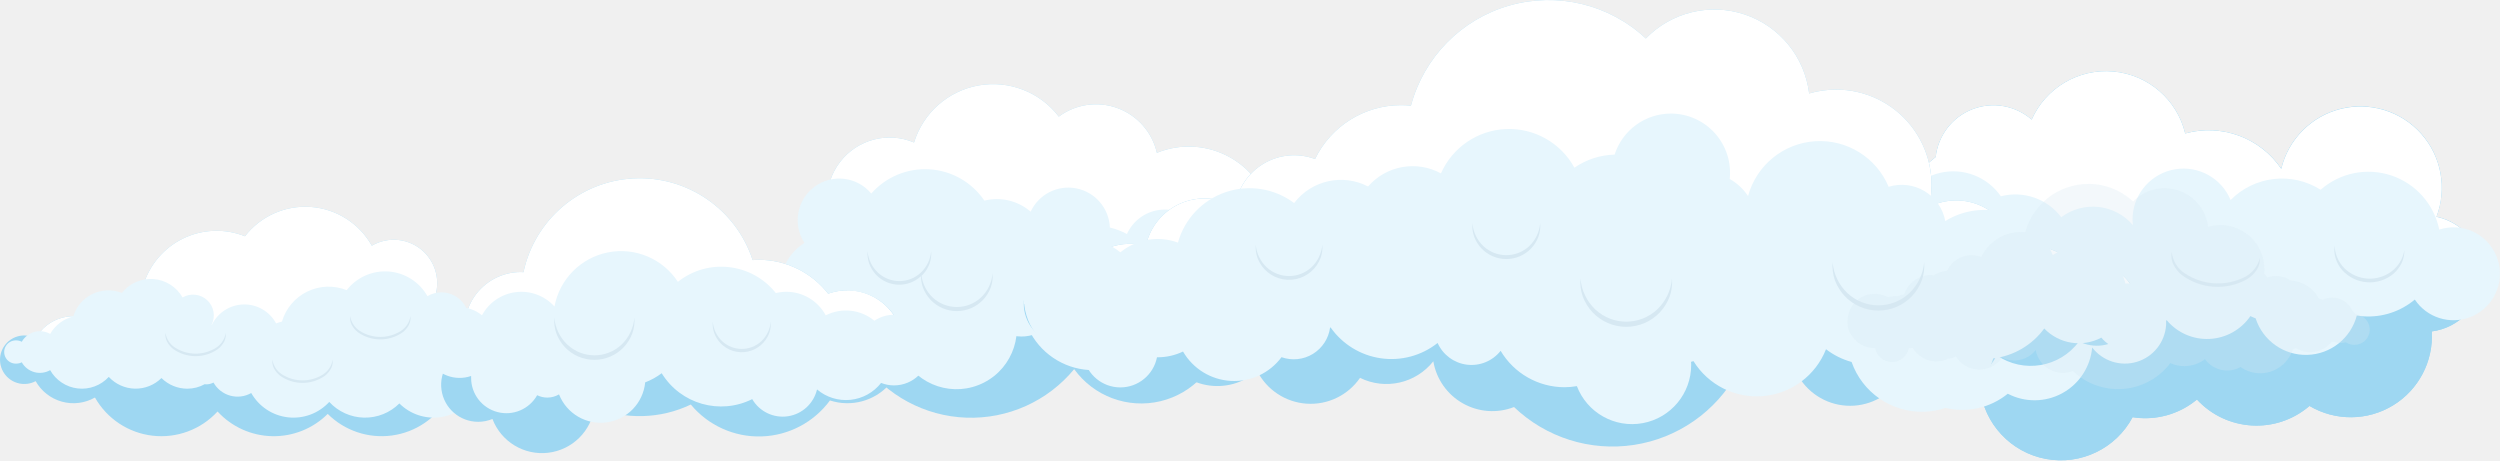
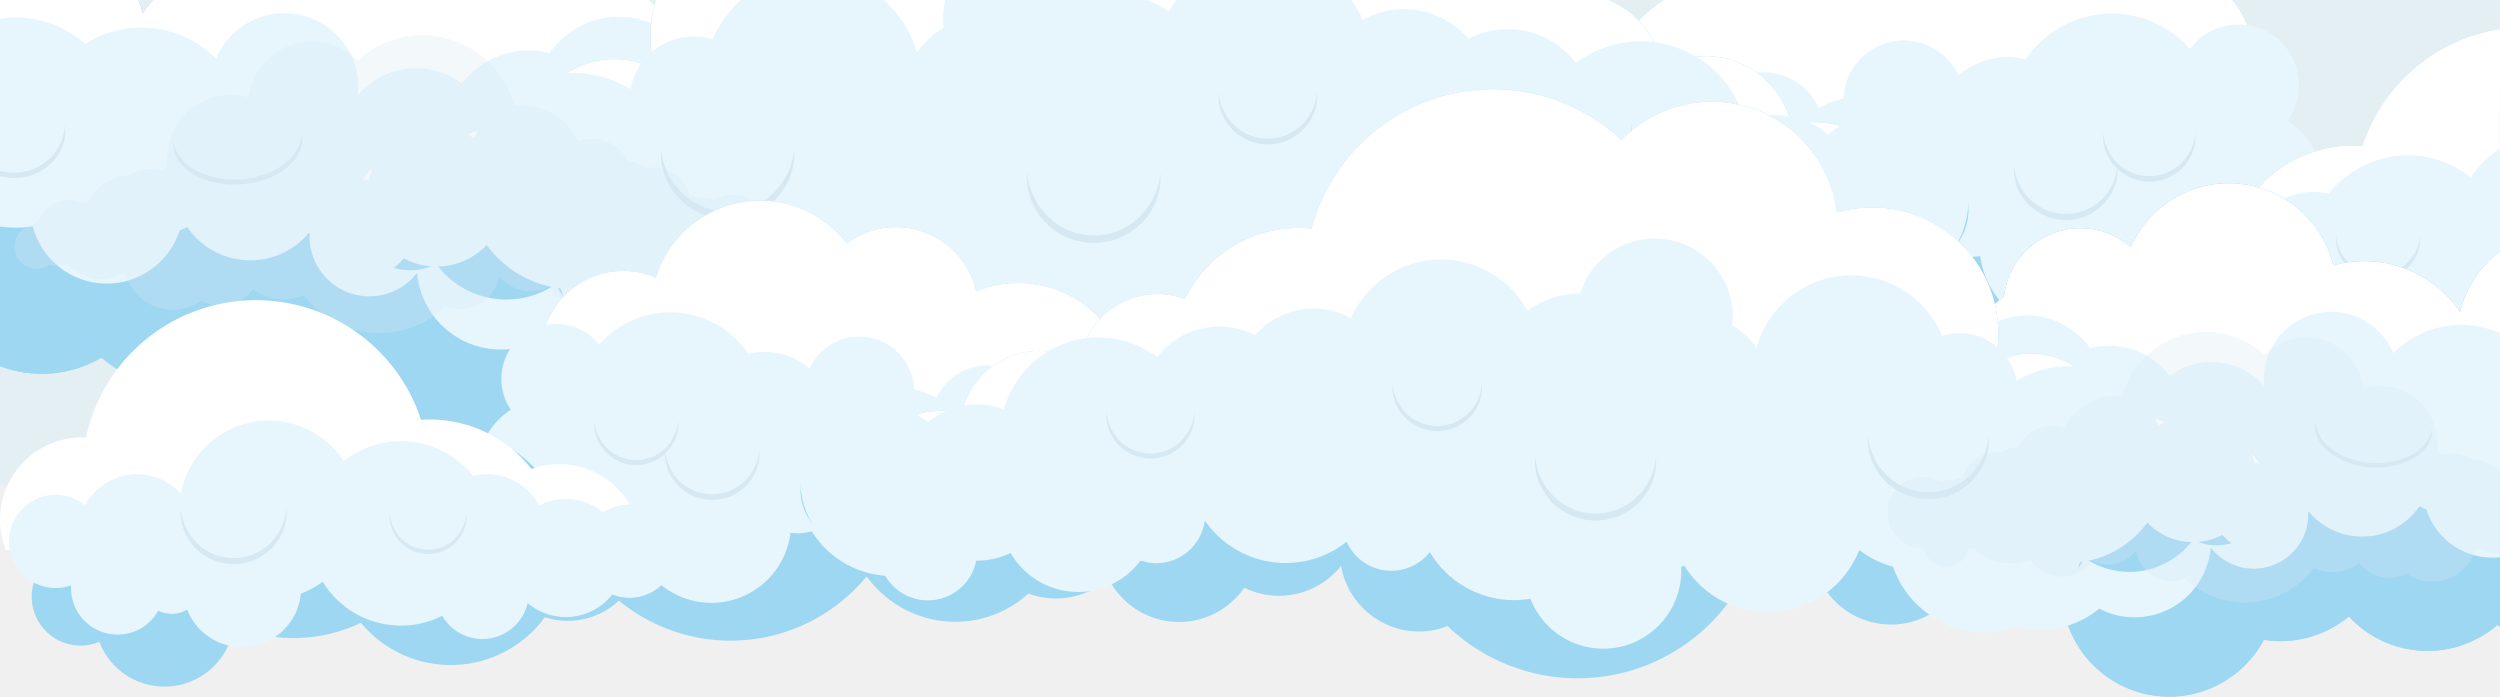
- <svg xmlns="http://www.w3.org/2000/svg" viewBox="0 0 955.18 175.87">
+ <svg xmlns="http://www.w3.org/2000/svg" viewBox="0 0 723.69 201.67">
  <defs>
-     <style>.cls-1{fill:#9ed7f2;}.cls-2{fill:#fff;}.cls-3{fill:#e7f6fd;}.cls-4,.cls-5{fill:#d6e8f2;}.cls-5{opacity:0.3;}</style>
+     <style>.cls-1{fill:#e4eff4;}.cls-2{fill:#9ed7f2;}.cls-3{fill:#fff;}.cls-4{fill:#e7f6fd;}.cls-5,.cls-6{fill:#d6e8f2;}.cls-6{opacity:0.3;}</style>
  </defs>
  <g id="Layer_2" data-name="Layer 2">
    <g id="OBJECTS">
-       <path class="cls-1" d="M500,98.54c-.33,0-.66,0-1,0a24,24,0,0,0-12.92-15,32.23,32.23,0,0,0-44.07-25.15,23.85,23.85,0,0,0-37.47-13.84,31.61,31.61,0,0,0-55.31,9.89,23.89,23.89,0,0,0-28.23,36.6,23.9,23.9,0,0,0-20.57,19.38l-.41,0A10,10,0,1,0,305,129.29a23.75,23.75,0,0,0,24.41,8.84,51.05,51.05,0,0,0,81,2.91,31.6,31.6,0,0,0,56.84-13.53,23.82,23.82,0,0,0,29.19-9.59A10,10,0,1,0,500,98.54Z" />
-       <path class="cls-2" d="M301.5,106.75H509.88A10,10,0,0,0,500,98.54c-.33,0-.66,0-1,0a24,24,0,0,0-12.92-15,32.23,32.23,0,0,0-44.07-25.15,23.85,23.85,0,0,0-37.47-13.84,31.61,31.61,0,0,0-55.31,9.89,23.89,23.89,0,0,0-28.23,36.6A23.89,23.89,0,0,0,301.5,106.75Z" />
-       <path class="cls-3" d="M414.77,98.47A13.17,13.17,0,1,1,401.6,85.3,13.17,13.17,0,0,1,414.77,98.47Z" />
-       <circle class="cls-3" cx="390.32" cy="113.52" r="15.06" transform="translate(-13.65 158.78) rotate(-22.61)" />
-       <path class="cls-3" d="M501,93.88A15.8,15.8,0,0,0,481,95a18.92,18.92,0,0,0-23.76-9.23,15.89,15.89,0,0,0-26.67,3.64,27.11,27.11,0,0,0-6.52-2.48,15.88,15.88,0,0,0-30.27-6.06,19.78,19.78,0,0,0-17.67-4.22,27.38,27.38,0,0,0-43.23-2.7A15.89,15.89,0,0,0,307.36,92.8a20,20,0,0,0-8.44,11,15.91,15.91,0,0,0,3.12,31.5,15.69,15.69,0,0,0,2.67-.25,15.89,15.89,0,0,0,30.51,3.48c.37,0,.74.06,1.11.06a15.86,15.86,0,0,0,8.54-2.5A23,23,0,0,0,386,115.17a20.14,20.14,0,0,0,4.37-1.71v.06a27.38,27.38,0,1,0,54.75,0c0-.56,0-1.12-.05-1.68h.05a14.94,14.94,0,0,0,1.91-.13,19,19,0,0,0,31.57,4,15.91,15.91,0,0,0,11.09,6.8A15.89,15.89,0,1,0,501,93.88Z" />
-       <path class="cls-4" d="M379.24,104.41a14.28,14.28,0,0,1-4.42,9.24,13.52,13.52,0,0,1-18.48,0,14.21,14.21,0,0,1-4.26-8.3c.16-.16.36-.28.51-.45a12.31,12.31,0,0,0,2.57-4.18,11.5,11.5,0,0,0,.61-4.78,12.71,12.71,0,0,1-3.93,8.21,12,12,0,0,1-16.42,0,12.77,12.77,0,0,1-3.94-8.21,11.67,11.67,0,0,0,.62,4.78,12.59,12.59,0,0,0,2.56,4.19,12.21,12.21,0,0,0,17.21.62,13.81,13.81,0,0,0,.73,4.26,14,14,0,0,0,2.89,4.71,13.84,13.84,0,0,0,20.17,0,14,14,0,0,0,2.89-4.71A12.86,12.86,0,0,0,379.24,104.41Z" />
-       <path class="cls-4" d="M433.07,101.56a13,13,0,0,1-.68,5.37,14.17,14.17,0,0,1-2.89,4.71,13.86,13.86,0,0,1-20.18,0,14,14,0,0,1-2.89-4.71,13,13,0,0,1-.69-5.37,14.31,14.31,0,0,0,4.43,9.23,13.53,13.53,0,0,0,18.48,0A14.3,14.3,0,0,0,433.07,101.56Z" />
-       <path class="cls-1" d="M948.47,106a22.24,22.24,0,0,0-17.57-23.2,31.09,31.09,0,1,0-59.29-18.31A33.53,33.53,0,0,0,834.89,51a31.08,31.08,0,0,0-58.64-5.28A22.19,22.19,0,0,0,739.59,60,50.62,50.62,0,0,0,725.31,77.4a24.79,24.79,0,1,0,2.6,49.5,50.64,50.64,0,0,0,28.61,21.61,31.08,31.08,0,0,0,58.29,10.89c.9.14,1.82.26,2.75.32a30.91,30.91,0,0,0,21.83-7.07,31,31,0,0,0,43,2.45,31,31,0,0,0,46.73-28.47A22.24,22.24,0,0,0,948.47,106Z" />
-       <path class="cls-1" d="M948.47,106a22.24,22.24,0,0,0-17.57-23.2,31.09,31.09,0,1,0-59.29-18.31A33.53,33.53,0,0,0,834.89,51a31.08,31.08,0,0,0-58.64-5.28A22.19,22.19,0,0,0,739.59,60,50.62,50.62,0,0,0,725.31,77.4a24.79,24.79,0,1,0,2.6,49.5,50.64,50.64,0,0,0,28.61,21.61,31.08,31.08,0,0,0,58.29,10.89c.9.14,1.82.26,2.75.32a30.91,30.91,0,0,0,21.83-7.07,31,31,0,0,0,43,2.45,31,31,0,0,0,46.73-28.47A22.24,22.24,0,0,0,948.47,106Z" />
-       <path class="cls-2" d="M946.65,113.5A22.22,22.22,0,0,0,930.9,82.84a31.09,31.09,0,1,0-59.29-18.31A33.53,33.53,0,0,0,834.89,51a31.08,31.08,0,0,0-58.64-5.28A22.19,22.19,0,0,0,739.59,60,50.62,50.62,0,0,0,725.31,77.4,24.81,24.81,0,0,0,701.8,97.29Z" />
-       <path class="cls-3" d="M938.59,86.89a17.77,17.77,0,0,0-6.62.83A27.63,27.63,0,0,0,886.65,72.5a27.61,27.61,0,0,0-34.4,3.92,19.48,19.48,0,0,0-37.43,6.22,19.75,19.75,0,0,0,.09,3.36,20.1,20.1,0,0,0-27.36-3,22,22,0,0,0-23.07-8,22.12,22.12,0,0,0-40.08,9.36,27.64,27.64,0,0,0-3.07,55.19,25.4,25.4,0,0,0,2.89,0,27.59,27.59,0,0,0,42.9,10.88,22.1,22.1,0,0,0,32.24-17.66,15.78,15.78,0,0,0,28.25-8.6,15.2,15.2,0,0,0,0-1.65l.21-.2a20.1,20.1,0,0,0,32-1.55c.65.31,1.3.61,2,.87a20.14,20.14,0,0,0,38.65-1.08c.85.13,1.71.24,2.59.3a27.56,27.56,0,0,0,19.57-6.41,17.75,17.75,0,1,0,15.94-27.56Z" />
-       <path class="cls-4" d="M863.45,98.52A7.81,7.81,0,0,1,862.3,103a12.13,12.13,0,0,1-3.82,3.71,23,23,0,0,1-24.87-1.64,12.21,12.21,0,0,1-3.3-4.19,7.68,7.68,0,0,1-.55-4.57,11.13,11.13,0,0,0,4.94,8.11,22.75,22.75,0,0,0,22.78,1.51A11.17,11.17,0,0,0,863.45,98.52Z" />
-       <path class="cls-4" d="M780.58,117.49a10.06,10.06,0,0,1-1.33,5.41,14.51,14.51,0,0,1-4.33,4.53c-3.71,2.58-9,3.86-14.31,3.51a23.1,23.1,0,0,1-13.73-5.36,14.68,14.68,0,0,1-3.7-5.07,10.12,10.12,0,0,1-.59-5.54,13.58,13.58,0,0,0,5.53,9.82,24.13,24.13,0,0,0,25.68,1.7A13.56,13.56,0,0,0,780.58,117.49Z" />
-       <path class="cls-4" d="M918.64,95.56a11.21,11.21,0,0,1-1,4.86,12.79,12.79,0,0,1-3.09,4.11,14.16,14.16,0,0,1-19.64-1.3,12.75,12.75,0,0,1-2.52-4.49A11.07,11.07,0,0,1,892,93.8a12.79,12.79,0,0,0,3.75,8.71,13.85,13.85,0,0,0,18,1.19A12.78,12.78,0,0,0,918.64,95.56Z" />
-       <path class="cls-1" d="M196.05,133.24a5.14,5.14,0,0,0-.55.06A16.59,16.59,0,0,0,171.22,123a29.28,29.28,0,0,0-5.95-7.34,16.6,16.6,0,0,0-23.21-21.79,29.17,29.17,0,0,0-48.47-3.6,29.22,29.22,0,0,0-38.86,18.81A29.2,29.2,0,0,0,36.28,123a16.58,16.58,0,0,0-22.66,6.25,9.27,9.27,0,1,0,0,16.38,16.58,16.58,0,0,0,22.66,6.25,29.15,29.15,0,0,0,46.84,5.34,29.17,29.17,0,0,0,42.09.92,29.2,29.2,0,0,0,46-6.26,16.56,16.56,0,0,0,20.52-3.3,8.3,8.3,0,1,0,4.31-15.38Z" />
-       <path class="cls-2" d="M195.49,133.27A16.58,16.58,0,0,0,171.22,123a29.28,29.28,0,0,0-5.95-7.34,16.6,16.6,0,0,0-23.21-21.79,29.17,29.17,0,0,0-48.47-3.6,29.22,29.22,0,0,0-38.86,18.81A29.2,29.2,0,0,0,36.28,123a16.58,16.58,0,0,0-22.66,6.25,9.25,9.25,0,0,0-4.35-1.08" />
-       <path class="cls-3" d="M197.66,138.21c-.12,0-.23,0-.35,0a10.57,10.57,0,0,0-15.45-6.53,18.73,18.73,0,0,0-3.78-4.67,10.44,10.44,0,0,0,1.13-4.73,10.58,10.58,0,0,0-10.58-10.58,10.45,10.45,0,0,0-5.32,1.45,18.57,18.57,0,0,0-30.85-2.29,18.56,18.56,0,0,0-24.73,12,17.51,17.51,0,0,0-2.23.71,13.79,13.79,0,0,0-24.58.58l-.07-.08a7.94,7.94,0,0,0-11.1-10.42,14,14,0,0,0-23.18-1.72,14,14,0,0,0-18.59,9,14,14,0,0,0-8.82,6.65,7.94,7.94,0,0,0-10.84,3,4.38,4.38,0,0,0-2.07-.52,4.44,4.44,0,1,0,0,8.87,4.5,4.5,0,0,0,2.07-.51,7.92,7.92,0,0,0,10.84,3A13.94,13.94,0,0,0,41.56,144a14,14,0,0,0,20.13.44,14,14,0,0,0,9.86,4.07,13.82,13.82,0,0,0,6.67-1.72,5.61,5.61,0,0,0,.59.06,5.82,5.82,0,0,0,2.76-.69,10.54,10.54,0,0,0,14.42,4,18.55,18.55,0,0,0,29.81,3.4,18.56,18.56,0,0,0,26.79.58,18.56,18.56,0,0,0,29.27-4,10.53,10.53,0,0,0,13.06-2.1,5.28,5.28,0,1,0,2.74-9.79Z" />
-       <path class="cls-4" d="M86.26,127.14a6.2,6.2,0,0,1-.58,3.33,8.82,8.82,0,0,1-2.45,2.92,14.79,14.79,0,0,1-17,0,8.9,8.9,0,0,1-2.44-2.92,6.11,6.11,0,0,1-.58-3.33,8.24,8.24,0,0,0,3.74,5.72,14.61,14.61,0,0,0,15.61,0A8.21,8.21,0,0,0,86.26,127.14Z" />
-       <path class="cls-4" d="M156.83,120.75a6.11,6.11,0,0,1-.58,3.33,8.75,8.75,0,0,1-2.44,2.91,14.79,14.79,0,0,1-17,0,8.91,8.91,0,0,1-2.45-2.91,6.2,6.2,0,0,1-.58-3.33,8.26,8.26,0,0,0,3.74,5.72,14.61,14.61,0,0,0,15.61,0A8.2,8.2,0,0,0,156.83,120.75Z" />
-       <path class="cls-4" d="M127.11,137.37a6.07,6.07,0,0,1-.58,3.32,8.78,8.78,0,0,1-2.44,2.92,14.79,14.79,0,0,1-17,0,8.94,8.94,0,0,1-2.45-2.92,6.17,6.17,0,0,1-.58-3.32,8.24,8.24,0,0,0,3.74,5.71,14.63,14.63,0,0,0,15.61,0A8.22,8.22,0,0,0,127.11,137.37Z" />
-       <path class="cls-1" d="M801.15,101.61a15.27,15.27,0,0,0-6.85,1.63,22.8,22.8,0,0,0-24.48-8.48A22.89,22.89,0,0,0,737,79.09,36.42,36.42,0,0,0,701.4,34.24a36.36,36.36,0,0,0-10.18,1.47,36.49,36.49,0,0,0-62.4-21,54.4,54.4,0,0,0-89.74,25.67,37,37,0,0,0-3.81-.2,36.49,36.49,0,0,0-32.83,20.58A22.83,22.83,0,0,0,471.85,79a22.91,22.91,0,0,0-34.06,15,22.8,22.8,0,0,0-24.48,8.48,15.26,15.26,0,1,0,0,27.23A22.88,22.88,0,0,0,444.72,135a22.89,22.89,0,0,0,35.6,6.72,22.91,22.91,0,0,0,39.31,2.65,22.84,22.84,0,0,0,28-6.33,22.86,22.86,0,0,0,30.84,17.48,54.43,54.43,0,0,0,85.25-13A22.81,22.81,0,0,0,688,145.12a22.91,22.91,0,0,0,39.32-2.65,22.88,22.88,0,0,0,35.59-6.72,22.88,22.88,0,0,0,31.41-5.28,15.24,15.24,0,1,0,6.85-28.86Z" />
-       <path class="cls-2" d="M816.36,116.09a15.22,15.22,0,0,0-22.06-12.85,22.8,22.8,0,0,0-24.48-8.48A22.89,22.89,0,0,0,737,79.09,36.42,36.42,0,0,0,701.4,34.24a36.36,36.36,0,0,0-10.18,1.47,36.49,36.49,0,0,0-62.4-21,54.4,54.4,0,0,0-89.74,25.67,37,37,0,0,0-3.81-.2,36.49,36.49,0,0,0-32.83,20.58A22.83,22.83,0,0,0,471.85,79a22.91,22.91,0,0,0-34.06,15,22.8,22.8,0,0,0-24.48,8.48,15.24,15.24,0,0,0-22.1,13.62H816.36Z" />
-       <path class="cls-3" d="M812.64,108.32c-.19,0-.37.05-.56.06a18.29,18.29,0,0,0-27.76-10.92,28.41,28.41,0,0,0-41.09-13A16.9,16.9,0,0,0,721.6,71.37a28.46,28.46,0,0,0-53.72,3.54,20.31,20.31,0,0,0-7-6.52,22.62,22.62,0,0,0-22.48-25A22.58,22.58,0,0,0,616.9,59.07a28.34,28.34,0,0,0-15.36,5,28.46,28.46,0,0,0-51,2.18,22.56,22.56,0,0,0-27.84,5,22.49,22.49,0,0,0-28.25,6.33,28.4,28.4,0,0,0-44.39,15.11,22.47,22.47,0,0,0-22,3.72,22.59,22.59,0,1,0-14.28,40.1l.27,0a14.27,14.27,0,0,0,28,0l.28,0a22.53,22.53,0,0,0,9.67-2.2,22.56,22.56,0,0,0,37.63,2.16,14,14,0,0,0,18.56-11.33h.22a28.41,28.41,0,0,0,40.86,5.9,14.18,14.18,0,0,0,24.08,3,28.43,28.43,0,0,0,24.43,13.91,29,29,0,0,0,4.7-.42,22.58,22.58,0,0,0,43.67-8.1c0-.4,0-.78-.06-1.18.31-.09.63-.17.94-.27a28.44,28.44,0,0,0,50.64-4.55,28.46,28.46,0,0,0,9.77,4.87,28.45,28.45,0,0,0,54.13-1.36,28.38,28.38,0,0,0,19.48-11.43A18.29,18.29,0,0,0,802.86,129a12.67,12.67,0,1,0,9.78-20.7Z" />
-       <path class="cls-4" d="M588.46,85.3a12.32,12.32,0,0,1-.65,5.09,13.38,13.38,0,0,1-2.74,4.46,13.13,13.13,0,0,1-19.11,0,13.42,13.42,0,0,1-2.74-4.47,12.32,12.32,0,0,1-.65-5.09,13.62,13.62,0,0,0,4.19,8.75,12.83,12.83,0,0,0,17.51,0A13.62,13.62,0,0,0,588.46,85.3Z" />
-       <path class="cls-4" d="M638.82,106.41a16.7,16.7,0,0,1-.88,6.88,18.2,18.2,0,0,1-3.7,6,17.71,17.71,0,0,1-25.81,0,18.2,18.2,0,0,1-3.7-6,16.7,16.7,0,0,1-.88-6.88,18.39,18.39,0,0,0,5.67,11.82,17.29,17.29,0,0,0,23.64,0A18.3,18.3,0,0,0,638.82,106.41Z" />
-       <path class="cls-4" d="M735.16,100.21a16.67,16.67,0,0,1-.88,6.87,18.1,18.1,0,0,1-3.7,6,17.71,17.71,0,0,1-25.81,0,18,18,0,0,1-3.7-6,16.84,16.84,0,0,1-.88-6.87A18.36,18.36,0,0,0,705.86,112a17.31,17.31,0,0,0,23.64,0A18.33,18.33,0,0,0,735.16,100.21Z" />
-       <path class="cls-4" d="M505.23,93.48a12.13,12.13,0,0,1-.65,5,12.87,12.87,0,0,1-21.46,4.38,13.16,13.16,0,0,1-2.69-4.38,12.29,12.29,0,0,1-.64-5,13.39,13.39,0,0,0,4.12,8.6,12.6,12.6,0,0,0,17.2,0A13.39,13.39,0,0,0,505.23,93.48Z" />
-       <path class="cls-5" d="M900,120.05l-.13-.18,0,0c-.12-.16-.24-.31-.37-.46l-.06-.07c-.12-.14-.25-.27-.38-.4l-.09-.09-.26-.23a8.4,8.4,0,0,0-7.64-4.91,8.29,8.29,0,0,0-3.72.88,9.89,9.89,0,0,0-1.39-.57,13,13,0,0,0-10.72-6.84,11.07,11.07,0,0,0-1.3-.73,9.91,9.91,0,0,0-1.68-.61,10.43,10.43,0,0,0-2.75-.37h0a10.35,10.35,0,0,0-3.22.53,7.9,7.9,0,0,0-1.23-1.35c0-.28.06-.57.08-.86s0-.65,0-1A16.78,16.78,0,0,0,848.37,86c-.41,0-.81,0-1.21.05a15.87,15.87,0,0,0-3.47.63,16.79,16.79,0,0,0-21.72-14,16.31,16.31,0,0,0-1.57.58A16.79,16.79,0,0,0,815,77a25.29,25.29,0,0,0-2.67-2.17,24.85,24.85,0,0,0-12-4.46c-.4,0-.8-.07-1.21-.09s-.82,0-1.23,0h0a24.83,24.83,0,0,0-8.26,1.4A25.81,25.81,0,0,0,786,73.31c-.59.33-1.17.68-1.73,1a25,25,0,0,0-2.47,1.87,25.39,25.39,0,0,0-2.84,2.84,25,25,0,0,0-2.84,4.06,24.44,24.44,0,0,0-2.3,5.67,17,17,0,0,0-1.76-.09h0a17.3,17.3,0,0,0-3.62.39c-.39.09-.77.19-1.15.3a16.59,16.59,0,0,0-2.2.83c-.35.16-.7.33-1,.52A17,17,0,0,0,757,98.16a10.14,10.14,0,0,0-1.76-.48,10.49,10.49,0,0,0-1.87-.17h0a11.11,11.11,0,0,0-1.94.17,10.54,10.54,0,0,0-5,2.43,9.57,9.57,0,0,0-.95,1,10.19,10.19,0,0,0-.64.8,12.28,12.28,0,0,0-.92,1.52,12.91,12.91,0,0,0-5.12,1.77,9.39,9.39,0,0,0-1.19-.09,10.54,10.54,0,0,0-9.79,6.64c-.09.21-.16.43-.23.65a10.33,10.33,0,0,0-2.35.72c-.24,0-.48,0-.73,0a10.46,10.46,0,0,0-3.13.5,10.24,10.24,0,0,0-5.1-1.35,10.38,10.38,0,0,0-10.38,10.38c0,.17,0,.34,0,.51s0,.33,0,.5h0a7,7,0,0,0,1.41,4.2,10.37,10.37,0,0,0,9,5.17h.12a6.56,6.56,0,0,0,12.87,0l0,0h.09a9.36,9.36,0,0,0,1.41-.11,10.51,10.51,0,0,0,9.05,5.16,10.37,10.37,0,0,0,4.45-1,10.21,10.21,0,0,0,3-.9,10.51,10.51,0,0,0,17.63.46,10.49,10.49,0,0,0,12.87-2.91,10.5,10.5,0,0,0,14.17,8,25,25,0,0,0,37.25-3,13,13,0,0,0,13.24-1.5,10.47,10.47,0,0,0,13.6,3,12.92,12.92,0,0,0,7.5,2.38,13.07,13.07,0,0,0,12.23-8.48,9.53,9.53,0,0,0,.62-.94l.81-.14a10.48,10.48,0,0,0,13.65-2.48l.25,0c.2,0,.41,0,.61,0a6.86,6.86,0,0,0,2.53.48,7,7,0,0,0,2-.29,5.75,5.75,0,0,0,3.27,1,5.83,5.83,0,0,0,.54-11.64Z" />
-       <path class="cls-1" d="M323.65,110.94a21.38,21.38,0,0,0-7.23,1.27,33.71,33.71,0,0,0-26.56-12.95c-.77,0-1.53.07-2.29.12A45.42,45.42,0,0,0,200,104c-.34,0-.68-.06-1-.06a21.51,21.51,0,0,0-20,29.43,14.14,14.14,0,0,0,3.73,27.79,14,14,0,0,0,5.42-1.09,20.25,20.25,0,0,0,39-4.51,45.19,45.19,0,0,0,36.79-1A33.74,33.74,0,0,0,317.1,153a21.53,21.53,0,1,0,6.55-42Z" />
-       <path class="cls-2" d="M178.9,133.39H345.13c0-.3.05-.61.05-.92a21.48,21.48,0,0,0-28.76-20.26,33.71,33.71,0,0,0-26.56-12.95c-.77,0-1.53.07-2.29.12A45.42,45.42,0,0,0,200,104c-.34,0-.68-.06-1-.06a21.51,21.51,0,0,0-20,29.43Z" />
-       <circle class="cls-3" cx="219.04" cy="129.43" r="12.09" />
-       <path class="cls-3" d="M341.57,120.26a13.38,13.38,0,0,0-7.49,2.28,17.05,17.05,0,0,0-18.59-2.06,17.11,17.11,0,0,0-15.06-9,16.72,16.72,0,0,0-4,.5A26.63,26.63,0,0,0,259,107.68a25.9,25.9,0,0,0-47.15,9.43,17.08,17.08,0,0,0-27.7,3.35A13.49,13.49,0,1,0,180,143.65c0,.25,0,.5,0,.75A13.48,13.48,0,0,0,205.23,151a9,9,0,0,0,3.89.91,8.91,8.91,0,0,0,4.47-1.23,17.09,17.09,0,0,0,32.92-4.59,25.88,25.88,0,0,0,6.31-3.49,26.6,26.6,0,0,0,34.58,9.89,13.47,13.47,0,0,0,24.76-3.7,17.05,17.05,0,0,0,24.48-2.49,13.27,13.27,0,0,0,4.93.95,13.49,13.49,0,0,0,0-27Zm-126.81,15.5-.06,0c.1-.22.2-.43.29-.66l.1.17C215,135.4,214.87,135.58,214.76,135.76Z" />
-       <path class="cls-4" d="M294.48,122.87a10.62,10.62,0,0,1-.56,4.35,11.22,11.22,0,0,1-18.7,3.83,11.45,11.45,0,0,1-2.34-3.82,10.69,10.69,0,0,1-.56-4.36,11.67,11.67,0,0,0,3.59,7.49,11,11,0,0,0,15,0A11.67,11.67,0,0,0,294.48,122.87Z" />
-       <path class="cls-4" d="M242.38,121.34a14.6,14.6,0,0,1-.78,6,15.73,15.73,0,0,1-3.23,5.27,15.49,15.49,0,0,1-22.57,0,15.82,15.82,0,0,1-3.24-5.27,14.76,14.76,0,0,1-.77-6,16.08,16.08,0,0,0,5,10.34,15.13,15.13,0,0,0,20.67,0A16.05,16.05,0,0,0,242.38,121.34Z" />
+       <rect class="cls-1" y="0.06" width="723.69" height="140.44" />
+       <path class="cls-2" d="M670.07,54.44c-.15,0-.3,0-.45,0A26.3,26.3,0,0,0,647,33.15,26.24,26.24,0,0,0,646.15,0H481.62a35.45,35.45,0,0,0-16.26,24.89,26.39,26.39,0,0,0-14.21,16.45c-.36,0-.72-.05-1.08-.05a11,11,0,0,0,0,22.07,10.9,10.9,0,0,0,4-.75,26.25,26.25,0,0,0,32.11,10.56,34.77,34.77,0,0,0,62.54,14.88,56.16,56.16,0,0,0,89.15-3.21,26.07,26.07,0,0,0,26.86-9.73,11,11,0,1,0,5.37-20.67Z" />
+       <path class="cls-3" d="M647,33.15A26.24,26.24,0,0,0,646.15,0H481.62a35.45,35.45,0,0,0-16.26,24.89,26.39,26.39,0,0,0-14.21,16.45c-.36,0-.72-.05-1.08-.05a11,11,0,0,0-10.84,9H668.5A26.3,26.3,0,0,0,647,33.15Z" />
+       <path class="cls-4" d="M543.87,41.21a14.49,14.49,0,1,0,14.49-14.49A14.49,14.49,0,0,0,543.87,41.21Z" />
+       <circle class="cls-4" cx="570.78" cy="57.77" r="16.57" transform="translate(298.01 562.47) rotate(-67.39)" />
+       <path class="cls-4" d="M449,36.16a17.4,17.4,0,0,1,22,1.2A20.8,20.8,0,0,1,497.11,27.2a17.49,17.49,0,0,1,29.35,4,30.34,30.34,0,0,1,7.17-2.72,17.48,17.48,0,0,1,33.31-6.67,21.83,21.83,0,0,1,14.24-5.28,22.15,22.15,0,0,1,5.19.64,30.11,30.11,0,0,1,47.56-3A17.49,17.49,0,0,1,662.05,35,21.91,21.91,0,0,1,671.33,47a17.49,17.49,0,0,1-3.43,34.65,17.76,17.76,0,0,1-2.94-.26,17.48,17.48,0,0,1-33.56,3.83c-.41,0-.82.06-1.23.06a17.4,17.4,0,0,1-9.39-2.75,25.36,25.36,0,0,1-45.2-23,22.25,22.25,0,0,1-4.81-1.88.2.2,0,0,1,0,.07,30.13,30.13,0,0,1-60.25,0c0-.62,0-1.23.06-1.85h-.06a18.21,18.21,0,0,1-2.1-.14,20.86,20.86,0,0,1-34.73,4.39,17.53,17.53,0,0,1-12.2,7.48A17.49,17.49,0,1,1,449,36.16Z" />
+       <path class="cls-5" d="M583,47.75a15.82,15.82,0,0,0,4.87,10.17,14.88,14.88,0,0,0,20.33,0,15.69,15.69,0,0,0,4.69-9.13c-.18-.17-.4-.31-.57-.49a13.56,13.56,0,0,1-2.82-4.61,12.76,12.76,0,0,1-.68-5.25,14,14,0,0,0,4.33,9,13.22,13.22,0,0,0,18.07,0,14,14,0,0,0,4.33-9,12.59,12.59,0,0,1-.68,5.25A13.43,13.43,0,0,1,613.08,49a15,15,0,0,1-.8,4.68,15.64,15.64,0,0,1-3.18,5.19,15.19,15.19,0,0,1-25.38-5.19A14.23,14.23,0,0,1,583,47.75Z" />
+       <path class="cls-5" d="M523.73,44.61a14.42,14.42,0,0,0,.76,5.91,15.53,15.53,0,0,0,3.18,5.18,15.25,15.25,0,0,0,22.2,0,15.74,15.74,0,0,0,3.18-5.19,14.42,14.42,0,0,0,.76-5.91,15.78,15.78,0,0,1-4.88,10.16,14.89,14.89,0,0,1-20.33,0A15.77,15.77,0,0,1,523.73,44.61Z" />
+       <path class="cls-2" d="M228.57,43.5A27.29,27.29,0,0,0,202.21,18,55.62,55.62,0,0,0,187.89,0H44.29a36.41,36.41,0,0,0-3,3.86A35.21,35.21,0,0,0,40.06,0H0V106a34.1,34.1,0,0,0,29.38-2.49,34.15,34.15,0,0,0,47.31-2.69,34.05,34.05,0,0,0,24,7.77c1-.07,2-.2,3-.36a34.19,34.19,0,0,0,64.12-12,55.71,55.71,0,0,0,31.48-23.78,26.73,26.73,0,0,0,3.8,0A27.28,27.28,0,0,0,228.57,43.5Z" />
+       <path class="cls-2" d="M228.57,43.5A27.29,27.29,0,0,0,202.21,18,55.62,55.62,0,0,0,187.89,0H44.29a36.41,36.41,0,0,0-3,3.86A35.21,35.21,0,0,0,40.06,0H0V106a34.1,34.1,0,0,0,29.38-2.49,34.15,34.15,0,0,0,47.31-2.69,34.05,34.05,0,0,0,24,7.77c1-.07,2-.2,3-.36a34.19,34.19,0,0,0,64.12-12,55.71,55.71,0,0,0,31.48-23.78,26.73,26.73,0,0,0,3.8,0A27.28,27.28,0,0,0,228.57,43.5Z" />
+       <path class="cls-3" d="M0,55,228.07,39.92A27.29,27.29,0,0,0,202.21,18,55.62,55.62,0,0,0,187.89,0H44.29a36.41,36.41,0,0,0-3,3.86A35.21,35.21,0,0,0,40.06,0H0Z" />
+       <path class="cls-4" d="M234.94,54A30.42,30.42,0,0,0,203.2,25.64a24.33,24.33,0,0,0-44.09-10.3,24.31,24.31,0,0,0-25.39,8.83,22.12,22.12,0,0,0-30.09,3.32,20.69,20.69,0,0,0,.09-3.7A21.44,21.44,0,0,0,62.54,17a30.4,30.4,0,0,0-37.85-4.31A30.36,30.36,0,0,0,2.6,5.13c-.88.06-1.75.16-2.6.29V65.55a30.31,30.31,0,0,0,6.62.29c1-.06,1.91-.18,2.85-.33A22.15,22.15,0,0,0,52,66.71c.74-.29,1.46-.62,2.18-1A22.11,22.11,0,0,0,89.4,67.45l.23.22c0,.6,0,1.2,0,1.82A17.36,17.36,0,0,0,120.73,79a24.33,24.33,0,0,0,35.48,19.43,30.36,30.36,0,0,0,47.2-12,30.74,30.74,0,0,0,3.18,0A30.43,30.43,0,0,0,234.94,54Z" />
+       <path class="cls-5" d="M50.22,41.27a8.51,8.51,0,0,0,1.26,4.9,13.52,13.52,0,0,0,4.21,4.09c3.61,2.32,8.82,3.45,14,3.12s10.14-2.16,13.41-4.93a13.39,13.39,0,0,0,3.63-4.61,8.59,8.59,0,0,0,.61-5c-.21,3.33-2.17,6.55-5.44,8.93A25.1,25.1,0,0,1,56.79,49.4C53.23,47.47,50.87,44.54,50.22,41.27Z" />
+       <path class="cls-5" d="M141.4,62.13a11.14,11.14,0,0,0,1.45,6,16,16,0,0,0,4.77,5c4.08,2.84,10,4.25,15.75,3.87s11.43-2.55,15.1-5.91a15.91,15.91,0,0,0,4.07-5.57,11.07,11.07,0,0,0,.65-6.09,15,15,0,0,1-6.08,10.8A26.54,26.54,0,0,1,148.85,72,14.93,14.93,0,0,1,141.4,62.13Z" />
+       <path class="cls-5" d="M18.76,36.07a14,14,0,0,1-4.12,9.58A15.2,15.2,0,0,1,0,49.47V51a15.57,15.57,0,0,0,5.09.51A15.31,15.31,0,0,0,15.6,46.45a14,14,0,0,0,2.78-4.94A12.27,12.27,0,0,0,18.76,36.07Z" />
+       <path class="cls-2" d="M553,43.8a16.72,16.72,0,0,0-7.53,1.8,25.05,25.05,0,0,0-26.94-9.33,25.2,25.2,0,0,0-37.47-16.52A25.24,25.24,0,0,0,465.65,0H189.78a40,40,0,0,0-1.46,10.73,40.49,40.49,0,0,0,1.08,9.15,25.19,25.19,0,0,0-36.16,17.25,25.05,25.05,0,0,0-26.94,9.33,16.78,16.78,0,1,0,0,30,25.17,25.17,0,0,0,34.56,5.8A25.17,25.17,0,0,0,200,89.62a25.21,25.21,0,0,0,43.26,2.92A25.11,25.11,0,0,0,270,89.7a59.9,59.9,0,0,0,93.8,14.24,25.14,25.14,0,0,0,33.93-19.22,25.12,25.12,0,0,0,30.82,7,25.21,25.21,0,0,0,43.26-2.91,25.19,25.19,0,0,0,39.16-7.4,25.16,25.16,0,0,0,34.56-5.81,16.59,16.59,0,0,0,7.53,1.8,16.78,16.78,0,0,0,0-33.56Z" />
+       <path class="cls-3" d="M553,43.8a16.72,16.72,0,0,0-7.53,1.8,25.05,25.05,0,0,0-26.94-9.33,25.2,25.2,0,0,0-37.47-16.52A25.24,25.24,0,0,0,465.65,0H189.78a39.76,39.76,0,0,0-.38,19.88,25.19,25.19,0,0,0-36.16,17.25,25.05,25.05,0,0,0-26.94,9.33A16.74,16.74,0,0,0,102,60.6H569.79v0A16.78,16.78,0,0,0,553,43.8Z" />
+       <path class="cls-4" d="M544.93,33.32a24.73,24.73,0,0,0-15.71,5.6,24.71,24.71,0,0,0-24.17-4.09A31.25,31.25,0,0,0,456.21,18.2a24.77,24.77,0,0,0-31.09-7,24.81,24.81,0,0,0-30.63-5.47A31.72,31.72,0,0,0,391.16,0H340.53a29.59,29.59,0,0,0-2.15,3.37A31.1,31.1,0,0,0,332,0H273.61A25.2,25.2,0,0,0,273,5.53a24.48,24.48,0,0,0,.14,2.58,22.44,22.44,0,0,0-7.73,7.18A31.46,31.46,0,0,0,255.87,0H214.49a31.41,31.41,0,0,0-8.2,11.39,18.61,18.61,0,0,0-23.8,14.4A31.27,31.27,0,0,0,137.28,40.1a20.12,20.12,0,0,0-30.54,12c-.21,0-.41-.06-.62-.06a14,14,0,1,0,10.76,22.77,20.1,20.1,0,0,0,24-3.88,31.22,31.22,0,0,0,21.43,12.57A31.3,31.3,0,0,0,221.82,85a31.2,31.2,0,0,0,10.75-5.36,31.28,31.28,0,0,0,55.71,5l1.05.3c0,.43-.07.86-.07,1.3a24.85,24.85,0,0,0,48.05,8.91,31,31,0,0,0,32-14.84A15.61,15.61,0,0,0,395.85,77a31.25,31.25,0,0,0,45-6.49h.24a15.67,15.67,0,0,0,15.47,13.34,15.33,15.33,0,0,0,5-.88,24.81,24.81,0,0,0,41.4-2.37A24.76,24.76,0,0,0,513.51,83l.3,0a15.7,15.7,0,0,0,30.82,0l.3,0a24.86,24.86,0,1,0,0-49.72Z" />
+       <path class="cls-5" d="M352.77,26.72a13.6,13.6,0,0,0,.72,5.6A14.36,14.36,0,0,0,367,41.78a14.44,14.44,0,0,0,10.52-4.55,14.76,14.76,0,0,0,3-4.91,13.6,13.6,0,0,0,.72-5.6,14.94,14.94,0,0,1-4.62,9.63,14.1,14.1,0,0,1-19.26,0A15,15,0,0,1,352.77,26.72Z" />
+       <path class="cls-5" d="M297.36,50a18.53,18.53,0,0,0,1,7.57,20,20,0,0,0,4.07,6.63,19.51,19.51,0,0,0,28.4,0,19.81,19.81,0,0,0,4.07-6.63,18.53,18.53,0,0,0,1-7.57,20.18,20.18,0,0,1-6.24,13,19,19,0,0,1-26,0A20.24,20.24,0,0,1,297.36,50Z" />
+       <path class="cls-5" d="M191.37,43.12a18.2,18.2,0,0,0,1,7.57,19.78,19.78,0,0,0,4.06,6.63,19.49,19.49,0,0,0,28.4,0,19.81,19.81,0,0,0,4.07-6.63,18.53,18.53,0,0,0,1-7.57,20.21,20.21,0,0,1-6.23,13,19,19,0,0,1-26,0A20.14,20.14,0,0,1,191.37,43.12Z" />
+       <path class="cls-5" d="M444.35,35.72a13.34,13.34,0,0,0,.71,5.51,14.15,14.15,0,0,0,23.61,4.82,14.41,14.41,0,0,0,3-4.82,13.33,13.33,0,0,0,.7-5.51,14.64,14.64,0,0,1-4.53,9.46,13.83,13.83,0,0,1-18.92,0A14.64,14.64,0,0,1,444.35,35.72Z" />
+       <path class="cls-6" d="M10,65l.15-.19,0-.05c.13-.17.26-.34.41-.51l.06-.07.42-.44.11-.1.28-.26A9.21,9.21,0,0,1,24,58.9a11.43,11.43,0,0,1,1.53-.63,14.39,14.39,0,0,1,11.79-7.53A12.39,12.39,0,0,1,38.7,50a10.77,10.77,0,0,1,1.85-.68,11.66,11.66,0,0,1,3-.4h0a11.52,11.52,0,0,1,3.54.58A9.09,9.09,0,0,1,48.47,48c0-.31-.07-.62-.09-.94s0-.71,0-1.08A18.47,18.47,0,0,1,66.82,27.48c.44,0,.89,0,1.33.05a19.35,19.35,0,0,1,3.82.69A18.46,18.46,0,0,1,95.86,12.87a16.85,16.85,0,0,1,1.72.64,18.52,18.52,0,0,1,5.92,4.09,29.22,29.22,0,0,1,2.94-2.39,27.28,27.28,0,0,1,13.15-4.9c.44-.05.88-.08,1.33-.1s.9,0,1.36,0h0a27.4,27.4,0,0,1,13.17,3.36c.65.36,1.29.74,1.91,1.15a30.34,30.34,0,0,1,2.72,2.06,28.72,28.72,0,0,1,3.12,3.12,29.12,29.12,0,0,1,3.13,4.47,27.68,27.68,0,0,1,2.53,6.24c.63-.06,1.28-.1,1.93-.1h0a18.6,18.6,0,0,1,4,.43c.43.1.85.21,1.27.33a18.5,18.5,0,0,1,2.42.91q.58.27,1.14.57a18.59,18.59,0,0,1,7.78,8.16,11.32,11.32,0,0,1,1.94-.53,10.81,10.81,0,0,1,2.06-.19h0a11.67,11.67,0,0,1,2.14.2A11.16,11.16,0,0,1,180,44.07a10.11,10.11,0,0,1,.71.88,11.34,11.34,0,0,1,1,1.68,14.24,14.24,0,0,1,5.64,1.94,11.37,11.37,0,0,1,1.31-.09,11.61,11.61,0,0,1,10.77,7.29c.09.24.17.48.25.72a11.43,11.43,0,0,1,2.59.79c.26,0,.53,0,.8,0a11.52,11.52,0,0,1,3.44.55,11.42,11.42,0,0,1,17,9.94c0,.19,0,.37,0,.55s0,.37,0,.55h0A7.7,7.7,0,0,1,222,73.47a11.4,11.4,0,0,1-9.86,5.69H212a7.21,7.21,0,0,1-14.15,0l-.06,0h-.09a11.31,11.31,0,0,1-1.55-.12,11.58,11.58,0,0,1-9.95,5.67,11.43,11.43,0,0,1-4.9-1.1,11.16,11.16,0,0,1-3.25-1,11.58,11.58,0,0,1-19.4.51,11.54,11.54,0,0,1-14.16-3.2,11.58,11.58,0,0,1-11.41,9.62,11.42,11.42,0,0,1-4.18-.79,27.49,27.49,0,0,1-41-3.32,14.33,14.33,0,0,1-14.57-1.65,11.53,11.53,0,0,1-15,3.28,14.35,14.35,0,0,1-21.71-6.71,11.71,11.71,0,0,1-.69-1l-.88-.16a11.52,11.52,0,0,1-15-2.72l-.27,0c-.23,0-.45,0-.68,0A7.77,7.77,0,0,1,16.4,77a7.67,7.67,0,0,1-2.21-.33,6.31,6.31,0,0,1-3.6,1.14A6.42,6.42,0,0,1,10,65Z" />
+       <path class="cls-2" d="M723.69,8.4a50,50,0,0,0-39.87,33.81c-.84-.06-1.67-.13-2.52-.13a37.09,37.09,0,0,0-29.22,14.25,23.68,23.68,0,1,0-8,46,23.9,23.9,0,0,0,7.21-1.12A37.12,37.12,0,0,0,709.93,103a50.38,50.38,0,0,0,13.76,4.24Z" />
+       <path class="cls-3" d="M723.69,8.4a50,50,0,0,0-39.87,33.81c-.84-.06-1.67-.13-2.52-.13a37.09,37.09,0,0,0-29.22,14.25,23.63,23.63,0,0,0-31.64,22.29c0,.34,0,.67,0,1h103.2Z" />
+       <path class="cls-4" d="M723.69,43a28.62,28.62,0,0,0-8.39,8.34,29.3,29.3,0,0,0-41.19,4.74,19.06,19.06,0,0,0-4.43-.55,18.81,18.81,0,0,0-16.57,9.9,18.76,18.76,0,0,0-20.46,2.26,14.83,14.83,0,1,0-2.81,26.13,18.76,18.76,0,0,0,26.93,2.73A14.81,14.81,0,0,0,684,100.62a29.25,29.25,0,0,0,38-10.88c.53.4,1.07.78,1.63,1.14Z" />
+       <path class="cls-5" d="M676.22,68.05a11.79,11.79,0,0,0,.62,4.8,12.62,12.62,0,0,0,2.58,4.2,12.34,12.34,0,0,0,18,0,12.68,12.68,0,0,0,2.58-4.2,11.78,11.78,0,0,0,.61-4.8,12.81,12.81,0,0,1-4,8.24,12.07,12.07,0,0,1-16.48,0A12.78,12.78,0,0,1,676.22,68.05Z" />
+       <path class="cls-2" d="M340.57,124.35c-.33,0-.65,0-1,.05a24,24,0,0,0-12.93-15A32.2,32.2,0,0,0,282.61,84.3a23.86,23.86,0,0,0-37.48-13.84,31.61,31.61,0,0,0-55.3,9.88A23.89,23.89,0,0,0,161.6,117,23.89,23.89,0,0,0,141,136.32l-.42,0a10,10,0,0,0,0,20.06,9.91,9.91,0,0,0,4.88-1.27,23.68,23.68,0,0,0,24.42,8.84,51,51,0,0,0,81,2.91,31.59,31.59,0,0,0,56.84-13.52A23.85,23.85,0,0,0,337,143.73a10,10,0,1,0,3.61-19.38Z" />
+       <path class="cls-3" d="M142.05,132.55H350.43a10,10,0,0,0-9.86-8.2c-.33,0-.65,0-1,.05a24,24,0,0,0-12.93-15A32.2,32.2,0,0,0,282.61,84.3a23.86,23.86,0,0,0-37.48-13.84,31.61,31.61,0,0,0-55.3,9.88A23.89,23.89,0,0,0,161.6,117,23.9,23.9,0,0,0,142.05,132.55Z" />
+       <path class="cls-4" d="M255.32,124.27a13.17,13.17,0,1,1-13.17-13.17A13.17,13.17,0,0,1,255.32,124.27Z" />
+       <circle class="cls-4" cx="230.86" cy="139.33" r="15.06" transform="translate(-35.82 99.46) rotate(-22.61)" />
+       <path class="cls-4" d="M341.55,119.68a15.84,15.84,0,0,0-20,1.09,18.89,18.89,0,0,0-23.76-9.22,15.88,15.88,0,0,0-26.67,3.63,27.25,27.25,0,0,0-6.52-2.47,15.88,15.88,0,0,0-30.28-6.06,19.65,19.65,0,0,0-17.66-4.22,27.36,27.36,0,0,0-43.23-2.7,15.9,15.9,0,0,0-25.56,18.88,19.9,19.9,0,0,0-8.43,11,15.9,15.9,0,0,0,3.12,31.5,15.69,15.69,0,0,0,2.67-.24,15.89,15.89,0,0,0,30.51,3.48c.37,0,.74.05,1.11.05a15.77,15.77,0,0,0,8.54-2.5A23,23,0,0,0,226.5,141a19.65,19.65,0,0,0,4.37-1.71s0,.05,0,.07a27.38,27.38,0,1,0,54.76,0c0-.57,0-1.12-.06-1.68h.06a17.18,17.18,0,0,0,1.91-.12,19,19,0,0,0,31.57,4,15.88,15.88,0,0,0,11.08,6.79,15.9,15.9,0,1,0,11.37-28.63Z" />
+       <path class="cls-5" d="M219.79,130.22a14.35,14.35,0,0,1-4.42,9.24,13.55,13.55,0,0,1-18.48,0,14.16,14.16,0,0,1-4.26-8.3c.16-.16.36-.28.51-.45a12.45,12.45,0,0,0,2.57-4.19,11.64,11.64,0,0,0,.61-4.77,12.78,12.78,0,0,1-3.93,8.21A12,12,0,0,1,176,130a12.74,12.74,0,0,1-3.94-8.21,11.64,11.64,0,0,0,.61,4.77,12.45,12.45,0,0,0,2.57,4.19,12.22,12.22,0,0,0,17.21.63,13.34,13.34,0,0,0,.73,4.26,14.21,14.21,0,0,0,2.89,4.71,13.84,13.84,0,0,0,20.17,0,14.15,14.15,0,0,0,2.89-4.72A13,13,0,0,0,219.79,130.22Z" />
+       <path class="cls-5" d="M273.62,127.36a12.9,12.9,0,0,1-.69,5.38,14,14,0,0,1-2.89,4.71,13.84,13.84,0,0,1-20.17,0,14,14,0,0,1-2.89-4.71,13.06,13.06,0,0,1-.69-5.38,14.34,14.34,0,0,0,4.43,9.24,13.52,13.52,0,0,0,18.48,0A14.33,14.33,0,0,0,273.62,127.36Z" />
+       <path class="cls-2" d="M723.69,72.75a31.07,31.07,0,0,0-11.53,17.58,33.55,33.55,0,0,0-36.73-13.5,31.08,31.08,0,0,0-58.63-5.28,22.21,22.21,0,0,0-36.67,14.22,50.72,50.72,0,0,0-14.27,17.44,24.79,24.79,0,1,0,2.6,49.5,50.72,50.72,0,0,0,28.61,21.61,31.08,31.08,0,0,0,58.28,10.88c.91.14,1.83.26,2.76.33a31,31,0,0,0,21.83-7.07,31,31,0,0,0,43,2.45l.75.41Z" />
+       <path class="cls-2" d="M723.69,72.75a31.07,31.07,0,0,0-11.53,17.58,33.55,33.55,0,0,0-36.73-13.5,31.08,31.08,0,0,0-58.63-5.28,22.21,22.21,0,0,0-36.67,14.22,50.72,50.72,0,0,0-14.27,17.44,24.79,24.79,0,1,0,2.6,49.5,50.72,50.72,0,0,0,28.61,21.61,31.08,31.08,0,0,0,58.28,10.88c.91.14,1.83.26,2.76.33a31,31,0,0,0,21.83-7.07,31,31,0,0,0,43,2.45l.75.41Z" />
+       <path class="cls-3" d="M723.69,72.75a31.07,31.07,0,0,0-11.53,17.58,33.55,33.55,0,0,0-36.73-13.5,31.08,31.08,0,0,0-58.63-5.28,22.21,22.21,0,0,0-36.67,14.22,50.72,50.72,0,0,0-14.27,17.44,24.79,24.79,0,0,0-23.51,19.89l181.34,12Z" />
+       <path class="cls-4" d="M723.69,96.44a27.57,27.57,0,0,0-30.89,5.79,19.49,19.49,0,0,0-37.43,6.21,19.76,19.76,0,0,0,.08,3.36,20.11,20.11,0,0,0-27.35-3,22,22,0,0,0-23.07-8A22.12,22.12,0,0,0,565,110.13a27.64,27.64,0,0,0-3.08,55.19c1,.06,1.94.07,2.9,0a27.58,27.58,0,0,0,42.89,10.88,22.12,22.12,0,0,0,32.25-17.67A15.78,15.78,0,0,0,668.16,150c0-.56,0-1.11,0-1.66a1.89,1.89,0,0,0,.2-.2,20.11,20.11,0,0,0,32-1.55c.65.32,1.3.62,2,.88a20.05,20.05,0,0,0,21.3,13.84Z" />
+       <path class="cls-5" d="M704,124.33a7.78,7.78,0,0,1-1.15,4.45A12.26,12.26,0,0,1,699,132.5a23,23,0,0,1-24.87-1.65,12,12,0,0,1-3.3-4.19,7.65,7.65,0,0,1-.55-4.56,11.15,11.15,0,0,0,4.94,8.11A22.81,22.81,0,0,0,698,131.72,11.17,11.17,0,0,0,704,124.33Z" />
+       <path class="cls-5" d="M621.12,143.29a10.05,10.05,0,0,1-1.32,5.41,14.43,14.43,0,0,1-4.33,4.54c-3.71,2.58-9.06,3.86-14.31,3.51s-10.39-2.32-13.73-5.37a14.43,14.43,0,0,1-3.7-5.06,10.12,10.12,0,0,1-.59-5.54,13.59,13.59,0,0,0,5.53,9.82,24.13,24.13,0,0,0,25.68,1.7A13.59,13.59,0,0,0,621.12,143.29Z" />
+       <path class="cls-2" d="M641.7,127.41a15.14,15.14,0,0,0-6.85,1.64,22.74,22.74,0,0,0-24.48-8.48,22.89,22.89,0,0,0-32.87-15.68,36.47,36.47,0,0,0-45.74-43.38,36.5,36.5,0,0,0-62.4-21,54.4,54.4,0,0,0-89.73,25.67,37.15,37.15,0,0,0-3.82-.2A36.48,36.48,0,0,0,343,86.54a22.86,22.86,0,0,0-30.59,18.23,22.91,22.91,0,0,0-34.06,15,22.74,22.74,0,0,0-24.48,8.48,15.26,15.26,0,1,0,0,27.23,22.86,22.86,0,0,0,31.41,5.27,22.87,22.87,0,0,0,35.59,6.73,22.91,22.91,0,0,0,39.32,2.65,22.84,22.84,0,0,0,28-6.33,22.93,22.93,0,0,0,22.58,19,22.68,22.68,0,0,0,8.26-1.56,54.43,54.43,0,0,0,85.25-12.94,22.81,22.81,0,0,0,24.25,2.58,22.91,22.91,0,0,0,39.31-2.65,22.88,22.88,0,0,0,35.6-6.73,22.86,22.86,0,0,0,31.41-5.27,15.25,15.25,0,1,0,6.85-28.87Z" />
+       <path class="cls-3" d="M656.91,141.9a15.21,15.21,0,0,0-22.06-12.85,22.74,22.74,0,0,0-24.48-8.48,22.89,22.89,0,0,0-32.87-15.68,36.47,36.47,0,0,0-45.74-43.38,36.5,36.5,0,0,0-62.4-21,54.4,54.4,0,0,0-89.73,25.67,37.15,37.15,0,0,0-3.82-.2A36.48,36.48,0,0,0,343,86.54a22.86,22.86,0,0,0-30.59,18.23,22.89,22.89,0,0,0-34.06,15,22.74,22.74,0,0,0-24.48,8.48,15.23,15.23,0,0,0-22.1,13.61v0Z" />
+       <path class="cls-4" d="M653.19,134.12c-.19,0-.37,0-.56.06a18.3,18.3,0,0,0-27.76-10.92,28.43,28.43,0,0,0-41.09-13,16.89,16.89,0,0,0-16.61-13.84,16.62,16.62,0,0,0-5,.76,28.46,28.46,0,0,0-53.72,3.54,20.46,20.46,0,0,0-7-6.53,22.59,22.59,0,0,0-44-9.31,28.29,28.29,0,0,0-15.35,5,28.47,28.47,0,0,0-51,2.18,22.56,22.56,0,0,0-27.84,5A22.54,22.54,0,0,0,335,103.36a28.4,28.4,0,0,0-44.39,15.11,22.45,22.45,0,0,0-22,3.72,22.59,22.59,0,1,0-14.29,40.1h.28a14.27,14.27,0,0,0,28,0h.28a22.42,22.42,0,0,0,9.67-2.2,22.54,22.54,0,0,0,37.62,2.16,14.05,14.05,0,0,0,4.5.8,14.24,14.24,0,0,0,14.06-12.12l.22,0a28.4,28.4,0,0,0,40.87,5.9,14.18,14.18,0,0,0,24.08,3,28.42,28.42,0,0,0,24.43,13.9,29,29,0,0,0,4.69-.41,22.59,22.59,0,0,0,43.67-8.1c0-.4,0-.79-.06-1.18.32-.09.64-.17.95-.27a28.43,28.43,0,0,0,50.64-4.56,28.2,28.2,0,0,0,9.77,4.87,28.45,28.45,0,0,0,54.13-1.35,28.47,28.47,0,0,0,19.48-11.44,18.28,18.28,0,0,0,21.77,3.54,12.68,12.68,0,1,0,9.78-20.71Z" />
+       <path class="cls-5" d="M429,111.1a12.55,12.55,0,0,1-.65,5.1,13.48,13.48,0,0,1-2.74,4.46,13.12,13.12,0,0,1-19.11,0,13.48,13.48,0,0,1-2.74-4.46,12.22,12.22,0,0,1-.65-5.1,13.62,13.62,0,0,0,4.19,8.76,12.83,12.83,0,0,0,17.51,0A13.62,13.62,0,0,0,429,111.1Z" />
+       <path class="cls-5" d="M479.37,132.22a16.74,16.74,0,0,1-.88,6.88,18.05,18.05,0,0,1-3.7,6,17.71,17.71,0,0,1-25.81,0,18.05,18.05,0,0,1-3.7-6,16.74,16.74,0,0,1-.88-6.88A18.39,18.39,0,0,0,450.07,144a17.32,17.32,0,0,0,23.64,0A18.33,18.33,0,0,0,479.37,132.22Z" />
+       <path class="cls-5" d="M575.71,126a16.72,16.72,0,0,1-.88,6.88,18.2,18.2,0,0,1-3.7,6,17.73,17.73,0,0,1-25.81,0,18.2,18.2,0,0,1-3.7-6,16.72,16.72,0,0,1-.88-6.88,18.39,18.39,0,0,0,5.67,11.82,17.29,17.29,0,0,0,23.64,0A18.33,18.33,0,0,0,575.71,126Z" />
+       <path class="cls-5" d="M345.77,119.29a12.05,12.05,0,0,1-.64,5,13,13,0,0,1-2.69,4.39,12.9,12.9,0,0,1-18.77,0,13.21,13.21,0,0,1-2.69-4.39,12.05,12.05,0,0,1-.64-5,13.36,13.36,0,0,0,4.12,8.6,12.59,12.59,0,0,0,17.19,0A13.31,13.31,0,0,0,345.77,119.29Z" />
+       <path class="cls-6" d="M723.69,136.27a13,13,0,0,0-7.93-3.33,9,9,0,0,0-1.29-.72,9.74,9.74,0,0,0-1.69-.62,10.31,10.31,0,0,0-2.75-.36,10.44,10.44,0,0,0-3.22.52,8.18,8.18,0,0,0-1.22-1.35c0-.28.06-.56.08-.85s0-.65,0-1a16.79,16.79,0,0,0-16.79-16.78c-.4,0-.81,0-1.2,0a17.37,17.37,0,0,0-3.48.63,16.78,16.78,0,0,0-16.64-14.74,17,17,0,0,0-5.07.78,16.36,16.36,0,0,0-1.57.59,16.79,16.79,0,0,0-5.38,3.72,25.38,25.38,0,0,0-2.67-2.18A25,25,0,0,0,641,96.19c-.4,0-.81-.07-1.21-.09s-.82,0-1.23,0h0a25,25,0,0,0-8.26,1.39,25.37,25.37,0,0,0-3.72,1.66c-.59.32-1.17.67-1.73,1a24,24,0,0,0-2.47,1.88,25.39,25.39,0,0,0-5.68,6.89,24.51,24.51,0,0,0-2.3,5.68,17.14,17.14,0,0,0-1.76-.1,16.66,16.66,0,0,0-3.62.4,11.43,11.43,0,0,0-1.15.3,16.55,16.55,0,0,0-2.2.82c-.35.16-.7.34-1,.52a16.9,16.9,0,0,0-7.07,7.42,11.76,11.76,0,0,0-1.76-.49,10.6,10.6,0,0,0-1.88-.17h0a10.37,10.37,0,0,0-1.94.18,10.53,10.53,0,0,0-5,2.42,12.28,12.28,0,0,0-1,1c-.22.26-.44.52-.64.8a10.7,10.7,0,0,0-.92,1.53,13,13,0,0,0-5.12,1.76,11.89,11.89,0,0,0-1.2-.08,10.53,10.53,0,0,0-9.78,6.63c-.09.22-.16.44-.23.66a10.31,10.31,0,0,0-2.35.71l-.73,0a10.46,10.46,0,0,0-3.13.49,10.38,10.38,0,0,0-15.48,9c0,.17,0,.33,0,.5s0,.33,0,.5h0a7,7,0,0,0,1.41,4.2,10.37,10.37,0,0,0,9,5.17h.12a6.55,6.55,0,0,0,12.86,0l.05,0h.09a11,11,0,0,0,1.41-.11,15,15,0,0,0,16.45,3.26,10.53,10.53,0,0,0,17.63.46,10.49,10.49,0,0,0,12.87-2.91,10.52,10.52,0,0,0,10.37,8.74,10.65,10.65,0,0,0,3.8-.71,25,25,0,0,0,37.24-3,13.07,13.07,0,0,0,13.25-1.5,10.5,10.5,0,0,0,8.48,4.31,10.37,10.37,0,0,0,5.11-1.33,13.05,13.05,0,0,0,19.74-6.1c.22-.31.43-.62.62-1,.27,0,.54-.08.81-.14a10.43,10.43,0,0,0,5.43,1.52c.19,0,.37,0,.56,0Z" />
+       <path class="cls-2" d="M164.2,136.75A21.38,21.38,0,0,0,157,138a33.68,33.68,0,0,0-26.56-13c-.77,0-1.53.06-2.29.11a45.43,45.43,0,0,0-87.57,4.62c-.35,0-.68-.05-1-.05a21.51,21.51,0,0,0-20,29.43,14.14,14.14,0,1,0,9.15,26.7,20.25,20.25,0,0,0,38.95-4.52,45.24,45.24,0,0,0,36.79-1,33.74,33.74,0,0,0,53.25-1.62,21.53,21.53,0,1,0,6.56-42Z" />
+       <path class="cls-3" d="M1.62,159.2H185.68c0-.34,0-.68,0-1a23.81,23.81,0,0,0-31.85-22.44,37.31,37.31,0,0,0-29.4-14.33c-.86,0-1.7.07-2.54.13a50.3,50.3,0,0,0-97,5.11c-.38,0-.75-.06-1.14-.06A23.81,23.81,0,0,0,1.68,159.18Z" />
+       <circle class="cls-4" cx="59.59" cy="155.23" r="12.09" />
+       <path class="cls-4" d="M182.12,146.07a13.45,13.45,0,0,0-7.49,2.27,17,17,0,0,0-18.6-2.05,17,17,0,0,0-19.08-8.5,26.63,26.63,0,0,0-37.44-4.31,25.9,25.9,0,0,0-47.15,9.44,17.07,17.07,0,0,0-27.7,3.34,13.5,13.5,0,1,0-4.1,23.2c0,.25,0,.5,0,.75a13.47,13.47,0,0,0,25.24,6.57,8.81,8.81,0,0,0,8.37-.31,17.09,17.09,0,0,0,32.92-4.6,25.85,25.85,0,0,0,6.31-3.48A26.58,26.58,0,0,0,128,178.27a13.46,13.46,0,0,0,24.75-3.69,17.09,17.09,0,0,0,24.49-2.49,13.48,13.48,0,1,0,4.93-26ZM55.31,161.56a.18.18,0,0,1-.07-.05c.1-.21.21-.43.3-.65a1.4,1.4,0,0,0,.1.16Q55.46,161.29,55.31,161.56Z" />
+       <path class="cls-5" d="M135,148.67a10.64,10.64,0,0,1-.55,4.36,11.55,11.55,0,0,1-2.35,3.82,11.23,11.23,0,0,1-16.35,0,11.36,11.36,0,0,1-2.34-3.82,10.48,10.48,0,0,1-.56-4.36,11.64,11.64,0,0,0,3.59,7.49,11,11,0,0,0,15,0A11.59,11.59,0,0,0,135,148.67Z" />
+       <path class="cls-5" d="M82.92,147.15a14.4,14.4,0,0,1-.77,6,15.67,15.67,0,0,1-3.23,5.28,15.52,15.52,0,0,1-22.58,0,16,16,0,0,1-3.23-5.28,14.71,14.71,0,0,1-.77-6,16.11,16.11,0,0,0,4.95,10.34,15.14,15.14,0,0,0,20.68,0A16,16,0,0,0,82.92,147.15Z" />
    </g>
  </g>
</svg>
